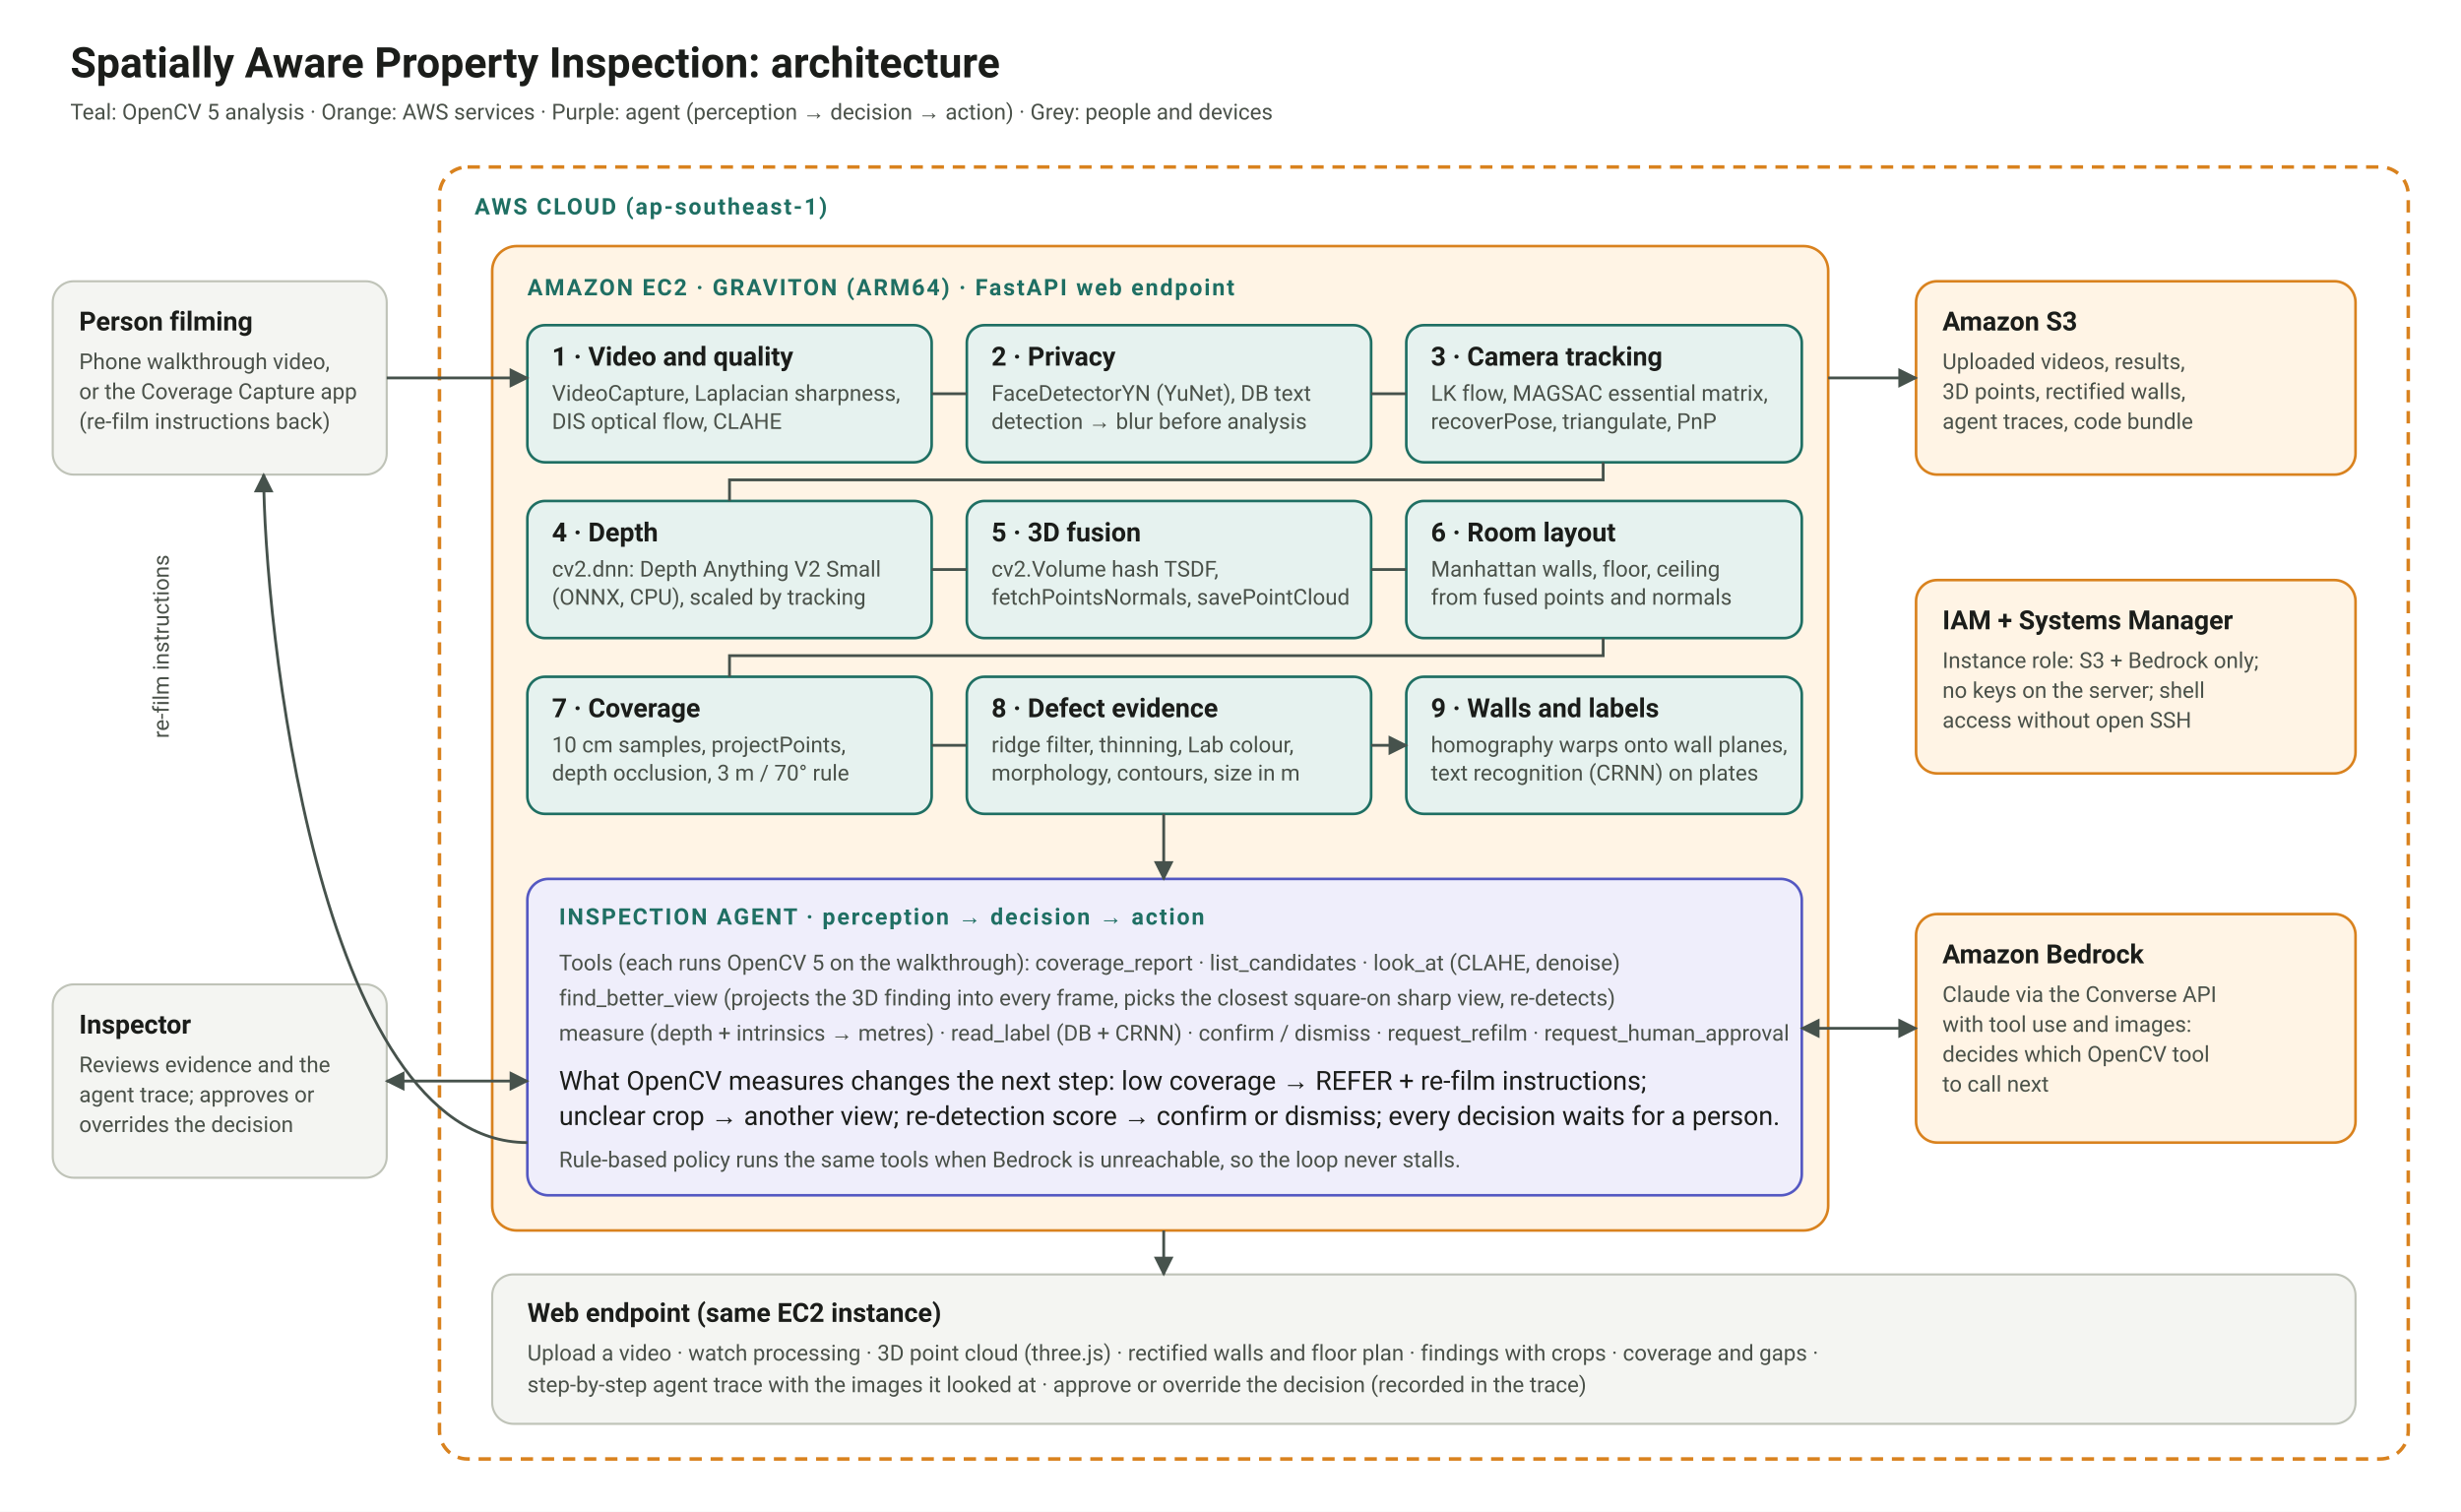
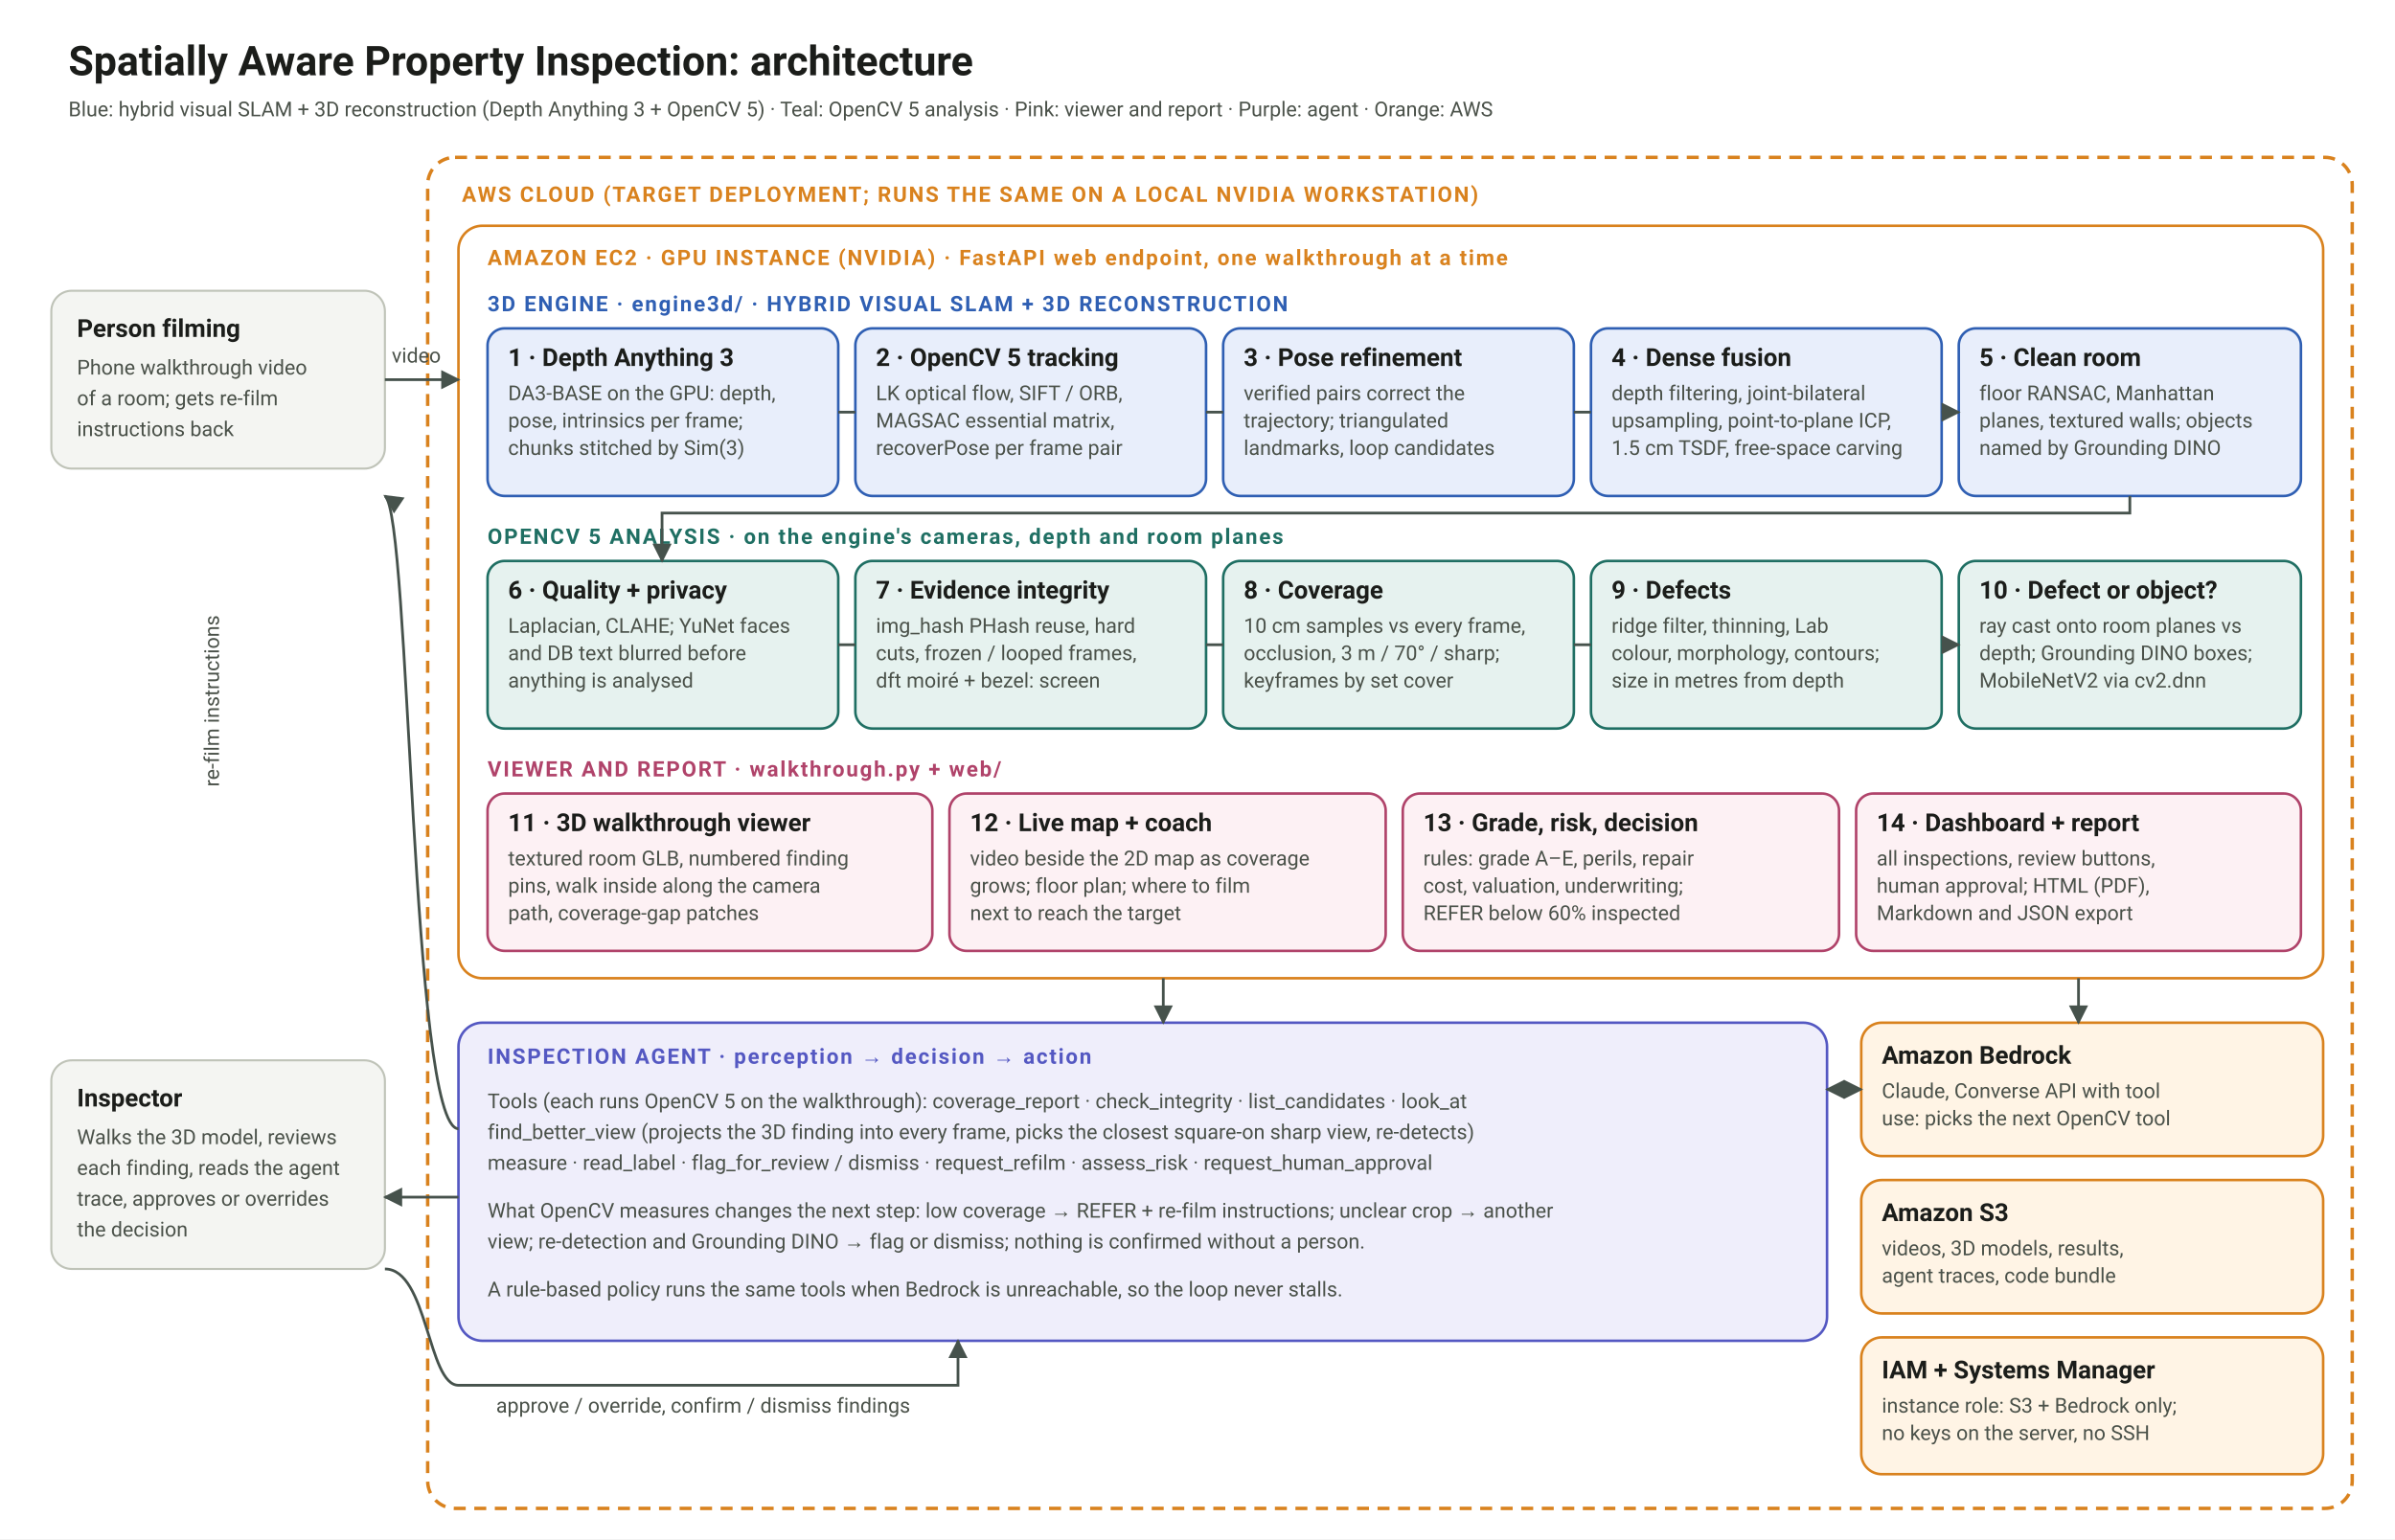
- <svg xmlns="http://www.w3.org/2000/svg" viewBox="0 0 1400 860" font-family="Segoe UI, Roboto, Arial, sans-serif">
+ <svg xmlns="http://www.w3.org/2000/svg" viewBox="0 0 1400 900" font-family="Segoe UI, Roboto, Arial, sans-serif">
  <defs>
    <marker id="a" viewBox="0 0 10 10" refX="9" refY="5" markerWidth="7" markerHeight="7" orient="auto-start-reverse">
      <path d="M0 0L10 5L0 10z" fill="#46524c" />
    </marker>
    <style>
-       .t{font-size:15px;fill:#1b1d1a}.s{font-size:12.5px;fill:#4a5149}.h{font-size:13px;font-weight:700;letter-spacing:.08em;fill:#1f6f63}
-       .cv{fill:#e6f2ef;stroke:#1f6f63;stroke-width:1.5}.aws{fill:#fff4e5;stroke:#d9821e;stroke-width:1.5}.ag{fill:#efeefb;stroke:#5458c2;stroke-width:1.5}
+       .t{font-size:14.5px;fill:#1b1d1a;font-weight:700}.s{font-size:12px;fill:#4a5149}.h{font-size:12.5px;font-weight:700;letter-spacing:.08em}
+       .eng{fill:#e8eefb;stroke:#2f5fb3;stroke-width:1.5}.cv{fill:#e6f2ef;stroke:#1f6f63;stroke-width:1.5}.vw{fill:#fdf1f4;stroke:#b0436a;stroke-width:1.5}
+       .aws{fill:#fff4e5;stroke:#d9821e;stroke-width:1.5}.ag{fill:#efeefb;stroke:#5458c2;stroke-width:1.5}
      .pl{fill:#f4f5f2;stroke:#bfc3b8;stroke-width:1.2}.l{stroke:#46524c;stroke-width:1.6;fill:none}
    </style>
  </defs>
-   <rect width="1400" height="860" fill="#ffffff" />
+   <rect width="1400" height="900" fill="#ffffff" />
  <text x="40" y="44" font-size="24" font-weight="700" fill="#1b1d1a">Spatially Aware Property Inspection: architecture</text>
-   <text x="40" y="68" class="s">Teal: OpenCV 5 analysis · Orange: AWS services · Purple: agent (perception → decision → action) · Grey: people and devices</text>
-   <rect x="250" y="95" width="1120" height="735" rx="16" fill="none" stroke="#d9821e" stroke-width="2" stroke-dasharray="7 5" />
-   <text x="270" y="122" class="h" fill="#d9821e">AWS CLOUD (ap-southeast-1)</text>
-   <rect x="30" y="160" width="190" height="110" rx="12" class="pl" />
-   <text x="45" y="188" class="t" font-weight="700">Person filming</text>
-   <text x="45" y="210" class="s">Phone walkthrough video,</text>
-   <text x="45" y="227" class="s">or the Coverage Capture app</text>
-   <text x="45" y="244" class="s">(re-film instructions back)</text>
-   <rect x="30" y="560" width="190" height="110" rx="12" class="pl" />
-   <text x="45" y="588" class="t" font-weight="700">Inspector</text>
-   <text x="45" y="610" class="s">Reviews evidence and the</text>
-   <text x="45" y="627" class="s">agent trace; approves or</text>
-   <text x="45" y="644" class="s">overrides the decision</text>
-   <rect x="280" y="140" width="760" height="560" rx="14" class="aws" />
-   <text x="300" y="168" class="h" fill="#b36612">AMAZON EC2 · GRAVITON (ARM64) · FastAPI web endpoint</text>
-   <g>
-     <rect x="300" y="185" width="230" height="78" rx="10" class="cv" />
-     <text x="314" y="208" class="t" font-weight="700">1 · Video and quality</text>
-     <text x="314" y="228" class="s">VideoCapture, Laplacian sharpness,</text>
-     <text x="314" y="244" class="s">DIS optical flow, CLAHE</text>
-     <rect x="550" y="185" width="230" height="78" rx="10" class="cv" />
-     <text x="564" y="208" class="t" font-weight="700">2 · Privacy</text>
-     <text x="564" y="228" class="s">FaceDetectorYN (YuNet), DB text</text>
-     <text x="564" y="244" class="s">detection → blur before analysis</text>
-     <rect x="800" y="185" width="225" height="78" rx="10" class="cv" />
-     <text x="814" y="208" class="t" font-weight="700">3 · Camera tracking</text>
-     <text x="814" y="228" class="s">LK flow, MAGSAC essential matrix,</text>
-     <text x="814" y="244" class="s">recoverPose, triangulate, PnP</text>
-     <rect x="300" y="285" width="230" height="78" rx="10" class="cv" />
-     <text x="314" y="308" class="t" font-weight="700">4 · Depth</text>
-     <text x="314" y="328" class="s">cv2.dnn: Depth Anything V2 Small</text>
-     <text x="314" y="344" class="s">(ONNX, CPU), scaled by tracking</text>
-     <rect x="550" y="285" width="230" height="78" rx="10" class="cv" />
-     <text x="564" y="308" class="t" font-weight="700">5 · 3D fusion</text>
-     <text x="564" y="328" class="s">cv2.Volume hash TSDF,</text>
-     <text x="564" y="344" class="s">fetchPointsNormals, savePointCloud</text>
-     <rect x="800" y="285" width="225" height="78" rx="10" class="cv" />
-     <text x="814" y="308" class="t" font-weight="700">6 · Room layout</text>
-     <text x="814" y="328" class="s">Manhattan walls, floor, ceiling</text>
-     <text x="814" y="344" class="s">from fused points and normals</text>
-     <rect x="300" y="385" width="230" height="78" rx="10" class="cv" />
-     <text x="314" y="408" class="t" font-weight="700">7 · Coverage</text>
-     <text x="314" y="428" class="s">10 cm samples, projectPoints,</text>
-     <text x="314" y="444" class="s">depth occlusion, 3 m / 70° rule</text>
-     <rect x="550" y="385" width="230" height="78" rx="10" class="cv" />
-     <text x="564" y="408" class="t" font-weight="700">8 · Defect evidence</text>
-     <text x="564" y="428" class="s">ridge filter, thinning, Lab colour,</text>
-     <text x="564" y="444" class="s">morphology, contours, size in m</text>
-     <rect x="800" y="385" width="225" height="78" rx="10" class="cv" />
-     <text x="814" y="408" class="t" font-weight="700">9 · Walls and labels</text>
-     <text x="814" y="428" class="s">homography warps onto wall planes,</text>
-     <text x="814" y="444" class="s">text recognition (CRNN) on plates</text>
-   </g>
-   <path class="l" marker-end="url(#a)" d="M530 224h20M780 224h20M912 263v10H415v12M530 324h20M780 324h20M912 363v10H415v12M530 424h20M780 424h20" />
-   <rect x="300" y="500" width="725" height="180" rx="12" class="ag" />
-   <text x="318" y="526" class="h" fill="#5458c2">INSPECTION AGENT · perception → decision → action</text>
-   <text x="318" y="552" class="s">Tools (each runs OpenCV 5 on the walkthrough): coverage_report · list_candidates · look_at (CLAHE, denoise)</text>
-   <text x="318" y="572" class="s">find_better_view (projects the 3D finding into every frame, picks the closest square-on sharp view, re-detects)</text>
-   <text x="318" y="592" class="s">measure (depth + intrinsics → metres) · read_label (DB + CRNN) · confirm / dismiss · request_refilm · request_human_approval</text>
-   <text x="318" y="620" class="t">What OpenCV measures changes the next step: low coverage → REFER + re-film instructions;</text>
-   <text x="318" y="640" class="t">unclear crop → another view; re-detection score → confirm or dismiss; every decision waits for a person.</text>
-   <text x="318" y="664" class="s">Rule-based policy runs the same tools when Bedrock is unreachable, so the loop never stalls.</text>
-   <path class="l" marker-end="url(#a)" d="M662 463v37" />
-   <rect x="1090" y="160" width="250" height="110" rx="12" class="aws" />
-   <text x="1105" y="188" class="t" font-weight="700">Amazon S3</text>
-   <text x="1105" y="210" class="s">Uploaded videos, results,</text>
-   <text x="1105" y="227" class="s">3D points, rectified walls,</text>
-   <text x="1105" y="244" class="s">agent traces, code bundle</text>
-   <rect x="1090" y="520" width="250" height="130" rx="12" class="aws" />
-   <text x="1105" y="548" class="t" font-weight="700">Amazon Bedrock</text>
-   <text x="1105" y="570" class="s">Claude via the Converse API</text>
-   <text x="1105" y="587" class="s">with tool use and images:</text>
-   <text x="1105" y="604" class="s">decides which OpenCV tool</text>
-   <text x="1105" y="621" class="s">to call next</text>
-   <rect x="1090" y="330" width="250" height="110" rx="12" class="aws" />
-   <text x="1105" y="358" class="t" font-weight="700">IAM + Systems Manager</text>
-   <text x="1105" y="380" class="s">Instance role: S3 + Bedrock only;</text>
-   <text x="1105" y="397" class="s">no keys on the server; shell</text>
-   <text x="1105" y="414" class="s">access without open SSH</text>
-   <path class="l" marker-end="url(#a)" d="M220 215h80" />
-   <path class="l" marker-end="url(#a)" d="M1040 215h50" />
-   <path class="l" marker-end="url(#a)" marker-start="url(#a)" d="M1025 585h65" />
-   <path class="l" marker-end="url(#a)" marker-start="url(#a)" d="M300 615H220" />
-   <path class="l" marker-end="url(#a)" d="M300 650c-120 0-150-300-150-380" />
-   <text x="96" y="420" class="s" transform="rotate(-90 96 420)">re-film instructions</text>
-   <rect x="280" y="725" width="1060" height="85" rx="12" class="pl" />
-   <text x="300" y="752" class="t" font-weight="700">Web endpoint (same EC2 instance)</text>
-   <text x="300" y="774" class="s">Upload a video · watch processing · 3D point cloud (three.js) · rectified walls and floor plan · findings with crops · coverage and gaps ·</text>
-   <text x="300" y="792" class="s">step-by-step agent trace with the images it looked at · approve or override the decision (recorded in the trace)</text>
-   <path class="l" marker-end="url(#a)" d="M662 700v25" />
+   <text x="40" y="68" class="s">Blue: hybrid visual SLAM + 3D reconstruction (Depth Anything 3 + OpenCV 5) · Teal: OpenCV 5 analysis · Pink: viewer and report · Purple: agent · Orange: AWS</text>
+   <rect x="250" y="92" width="1125" height="790" rx="16" fill="none" stroke="#d9821e" stroke-width="2" stroke-dasharray="7 5" />
+   <text x="270" y="118" class="h" fill="#d9821e">AWS CLOUD (TARGET DEPLOYMENT; RUNS THE SAME ON A LOCAL NVIDIA WORKSTATION)</text>
+   <rect x="30" y="170" width="195" height="104" rx="12" class="pl" />
+   <text x="45" y="197" class="t">Person filming</text>
+   <text x="45" y="219" class="s">Phone walkthrough video</text>
+   <text x="45" y="237" class="s">of a room; gets re-film</text>
+   <text x="45" y="255" class="s">instructions back</text>
+   <rect x="30" y="620" width="195" height="122" rx="12" class="pl" />
+   <text x="45" y="647" class="t">Inspector</text>
+   <text x="45" y="669" class="s">Walks the 3D model, reviews</text>
+   <text x="45" y="687" class="s">each finding, reads the agent</text>
+   <text x="45" y="705" class="s">trace, approves or overrides</text>
+   <text x="45" y="723" class="s">the decision</text>
+   <rect x="268" y="132" width="1090" height="440" rx="14" fill="none" stroke="#d9821e" stroke-width="1.5" />
+   <text x="285" y="155" class="h" fill="#d9821e">AMAZON EC2 · GPU INSTANCE (NVIDIA) · FastAPI web endpoint, one walkthrough at a time</text>
+   <text x="285" y="182" class="h" fill="#2f5fb3">3D ENGINE · engine3d/ · HYBRID VISUAL SLAM + 3D RECONSTRUCTION</text>
+   <rect x="285" y="192" width="205" height="98" rx="10" class="eng" />
+   <text x="297" y="214" class="t">1 · Depth Anything 3</text>
+   <text x="297" y="234" class="s">DA3-BASE on the GPU: depth,</text>
+   <text x="297" y="250" class="s">pose, intrinsics per frame;</text>
+   <text x="297" y="266" class="s">chunks stitched by Sim(3)</text>
+   <rect x="500" y="192" width="205" height="98" rx="10" class="eng" />
+   <text x="512" y="214" class="t">2 · OpenCV 5 tracking</text>
+   <text x="512" y="234" class="s">LK optical flow, SIFT / ORB,</text>
+   <text x="512" y="250" class="s">MAGSAC essential matrix,</text>
+   <text x="512" y="266" class="s">recoverPose per frame pair</text>
+   <rect x="715" y="192" width="205" height="98" rx="10" class="eng" />
+   <text x="727" y="214" class="t">3 · Pose refinement</text>
+   <text x="727" y="234" class="s">verified pairs correct the</text>
+   <text x="727" y="250" class="s">trajectory; triangulated</text>
+   <text x="727" y="266" class="s">landmarks, loop candidates</text>
+   <rect x="930" y="192" width="205" height="98" rx="10" class="eng" />
+   <text x="942" y="214" class="t">4 · Dense fusion</text>
+   <text x="942" y="234" class="s">depth filtering, joint-bilateral</text>
+   <text x="942" y="250" class="s">upsampling, point-to-plane ICP,</text>
+   <text x="942" y="266" class="s">1.5 cm TSDF, free-space carving</text>
+   <rect x="1145" y="192" width="200" height="98" rx="10" class="eng" />
+   <text x="1157" y="214" class="t">5 · Clean room</text>
+   <text x="1157" y="234" class="s">floor RANSAC, Manhattan</text>
+   <text x="1157" y="250" class="s">planes, textured walls; objects</text>
+   <text x="1157" y="266" class="s">named by Grounding DINO</text>
+   <path class="l" d="M490 241H500M705 241H715M920 241H930M1135 241H1145" marker-end="url(#a)" />
+   <text x="285" y="318" class="h" fill="#1f6f63">OPENCV 5 ANALYSIS · on the engine's cameras, depth and room planes</text>
+   <rect x="285" y="328" width="205" height="98" rx="10" class="cv" />
+   <text x="297" y="350" class="t">6 · Quality + privacy</text>
+   <text x="297" y="370" class="s">Laplacian, CLAHE; YuNet faces</text>
+   <text x="297" y="386" class="s">and DB text blurred before</text>
+   <text x="297" y="402" class="s">anything is analysed</text>
+   <rect x="500" y="328" width="205" height="98" rx="10" class="cv" />
+   <text x="512" y="350" class="t">7 · Evidence integrity</text>
+   <text x="512" y="370" class="s">img_hash PHash reuse, hard</text>
+   <text x="512" y="386" class="s">cuts, frozen / looped frames,</text>
+   <text x="512" y="402" class="s">dft moiré + bezel: screen</text>
+   <rect x="715" y="328" width="205" height="98" rx="10" class="cv" />
+   <text x="727" y="350" class="t">8 · Coverage</text>
+   <text x="727" y="370" class="s">10 cm samples vs every frame,</text>
+   <text x="727" y="386" class="s">occlusion, 3 m / 70° / sharp;</text>
+   <text x="727" y="402" class="s">keyframes by set cover</text>
+   <rect x="930" y="328" width="205" height="98" rx="10" class="cv" />
+   <text x="942" y="350" class="t">9 · Defects</text>
+   <text x="942" y="370" class="s">ridge filter, thinning, Lab</text>
+   <text x="942" y="386" class="s">colour, morphology, contours;</text>
+   <text x="942" y="402" class="s">size in metres from depth</text>
+   <rect x="1145" y="328" width="200" height="98" rx="10" class="cv" />
+   <text x="1157" y="350" class="t">10 · Defect or object?</text>
+   <text x="1157" y="370" class="s">ray cast onto room planes vs</text>
+   <text x="1157" y="386" class="s">depth; Grounding DINO boxes;</text>
+   <text x="1157" y="402" class="s">MobileNetV2 via cv2.dnn</text>
+   <path class="l" d="M490 377H500M705 377H715M920 377H930M1135 377H1145" marker-end="url(#a)" />
+   <path class="l" d="M1245 290V300H387V328" marker-end="url(#a)" />
+   <text x="285" y="454" class="h" fill="#b0436a">VIEWER AND REPORT · walkthrough.py + web/</text>
+   <rect x="285" y="464" width="260" height="92" rx="10" class="vw" />
+   <text x="297" y="486" class="t">11 · 3D walkthrough viewer</text>
+   <text x="297" y="506" class="s">textured room GLB, numbered finding</text>
+   <text x="297" y="522" class="s">pins, walk inside along the camera</text>
+   <text x="297" y="538" class="s">path, coverage-gap patches</text>
+   <rect x="555" y="464" width="255" height="92" rx="10" class="vw" />
+   <text x="567" y="486" class="t">12 · Live map + coach</text>
+   <text x="567" y="506" class="s">video beside the 2D map as coverage</text>
+   <text x="567" y="522" class="s">grows; floor plan; where to film</text>
+   <text x="567" y="538" class="s">next to reach the target</text>
+   <rect x="820" y="464" width="255" height="92" rx="10" class="vw" />
+   <text x="832" y="486" class="t">13 · Grade, risk, decision</text>
+   <text x="832" y="506" class="s">rules: grade A–E, perils, repair</text>
+   <text x="832" y="522" class="s">cost, valuation, underwriting;</text>
+   <text x="832" y="538" class="s">REFER below 60% inspected</text>
+   <rect x="1085" y="464" width="260" height="92" rx="10" class="vw" />
+   <text x="1097" y="486" class="t">14 · Dashboard + report</text>
+   <text x="1097" y="506" class="s">all inspections, review buttons,</text>
+   <text x="1097" y="522" class="s">human approval; HTML (PDF),</text>
+   <text x="1097" y="538" class="s">Markdown and JSON export</text>
+   <rect x="268" y="598" width="800" height="186" rx="14" class="ag" />
+   <text x="285" y="622" class="h" fill="#5458c2">INSPECTION AGENT · perception → decision → action</text>
+   <text x="285" y="648" class="s">Tools (each runs OpenCV 5 on the walkthrough): coverage_report · check_integrity · list_candidates · look_at</text>
+   <text x="285" y="666" class="s">find_better_view (projects the 3D finding into every frame, picks the closest square-on sharp view, re-detects)</text>
+   <text x="285" y="684" class="s">measure · read_label · flag_for_review / dismiss · request_refilm · assess_risk · request_human_approval</text>
+   <text x="285" y="712" class="s">What OpenCV measures changes the next step: low coverage → REFER + re-film instructions; unclear crop → another</text>
+   <text x="285" y="730" class="s">view; re-detection and Grounding DINO → flag or dismiss; nothing is confirmed without a person.</text>
+   <text x="285" y="758" class="s">A rule-based policy runs the same tools when Bedrock is unreachable, so the loop never stalls.</text>
+   <rect x="1088" y="598" width="270" height="78" rx="12" class="aws" />
+   <text x="1100" y="622" class="t">Amazon Bedrock</text>
+   <text x="1100" y="642" class="s">Claude, Converse API with tool</text>
+   <text x="1100" y="658" class="s">use: picks the next OpenCV tool</text>
+   <rect x="1088" y="690" width="270" height="78" rx="12" class="aws" />
+   <text x="1100" y="714" class="t">Amazon S3</text>
+   <text x="1100" y="734" class="s">videos, 3D models, results,</text>
+   <text x="1100" y="750" class="s">agent traces, code bundle</text>
+   <rect x="1088" y="782" width="270" height="80" rx="12" class="aws" />
+   <text x="1100" y="806" class="t">IAM + Systems Manager</text>
+   <text x="1100" y="826" class="s">instance role: S3 + Bedrock only;</text>
+   <text x="1100" y="842" class="s">no keys on the server, no SSH</text>
+   <path class="l" d="M1068 637H1088" marker-end="url(#a)" marker-start="url(#a)" />
+   <path class="l" d="M680 572V598" marker-end="url(#a)" />
+   <path class="l" d="M1215 572V598" marker-end="url(#a)" />
+   <path class="l" d="M225 222H268" marker-end="url(#a)" />
+   <text x="229" y="212" class="s">video</text>
+   <path class="l" d="M268 700H225" marker-end="url(#a)" />
+   <path class="l" d="M225 742C250 742 250 810 268 810H560V784" marker-end="url(#a)" />
+   <text x="290" y="826" class="s">approve / override, confirm / dismiss findings</text>
+   <path class="l" d="M268 660C240 660 240 300 225 290" marker-end="url(#a)" />
+   <text x="128" y="460" class="s" transform="rotate(-90 128 460)">re-film instructions</text>
</svg>
